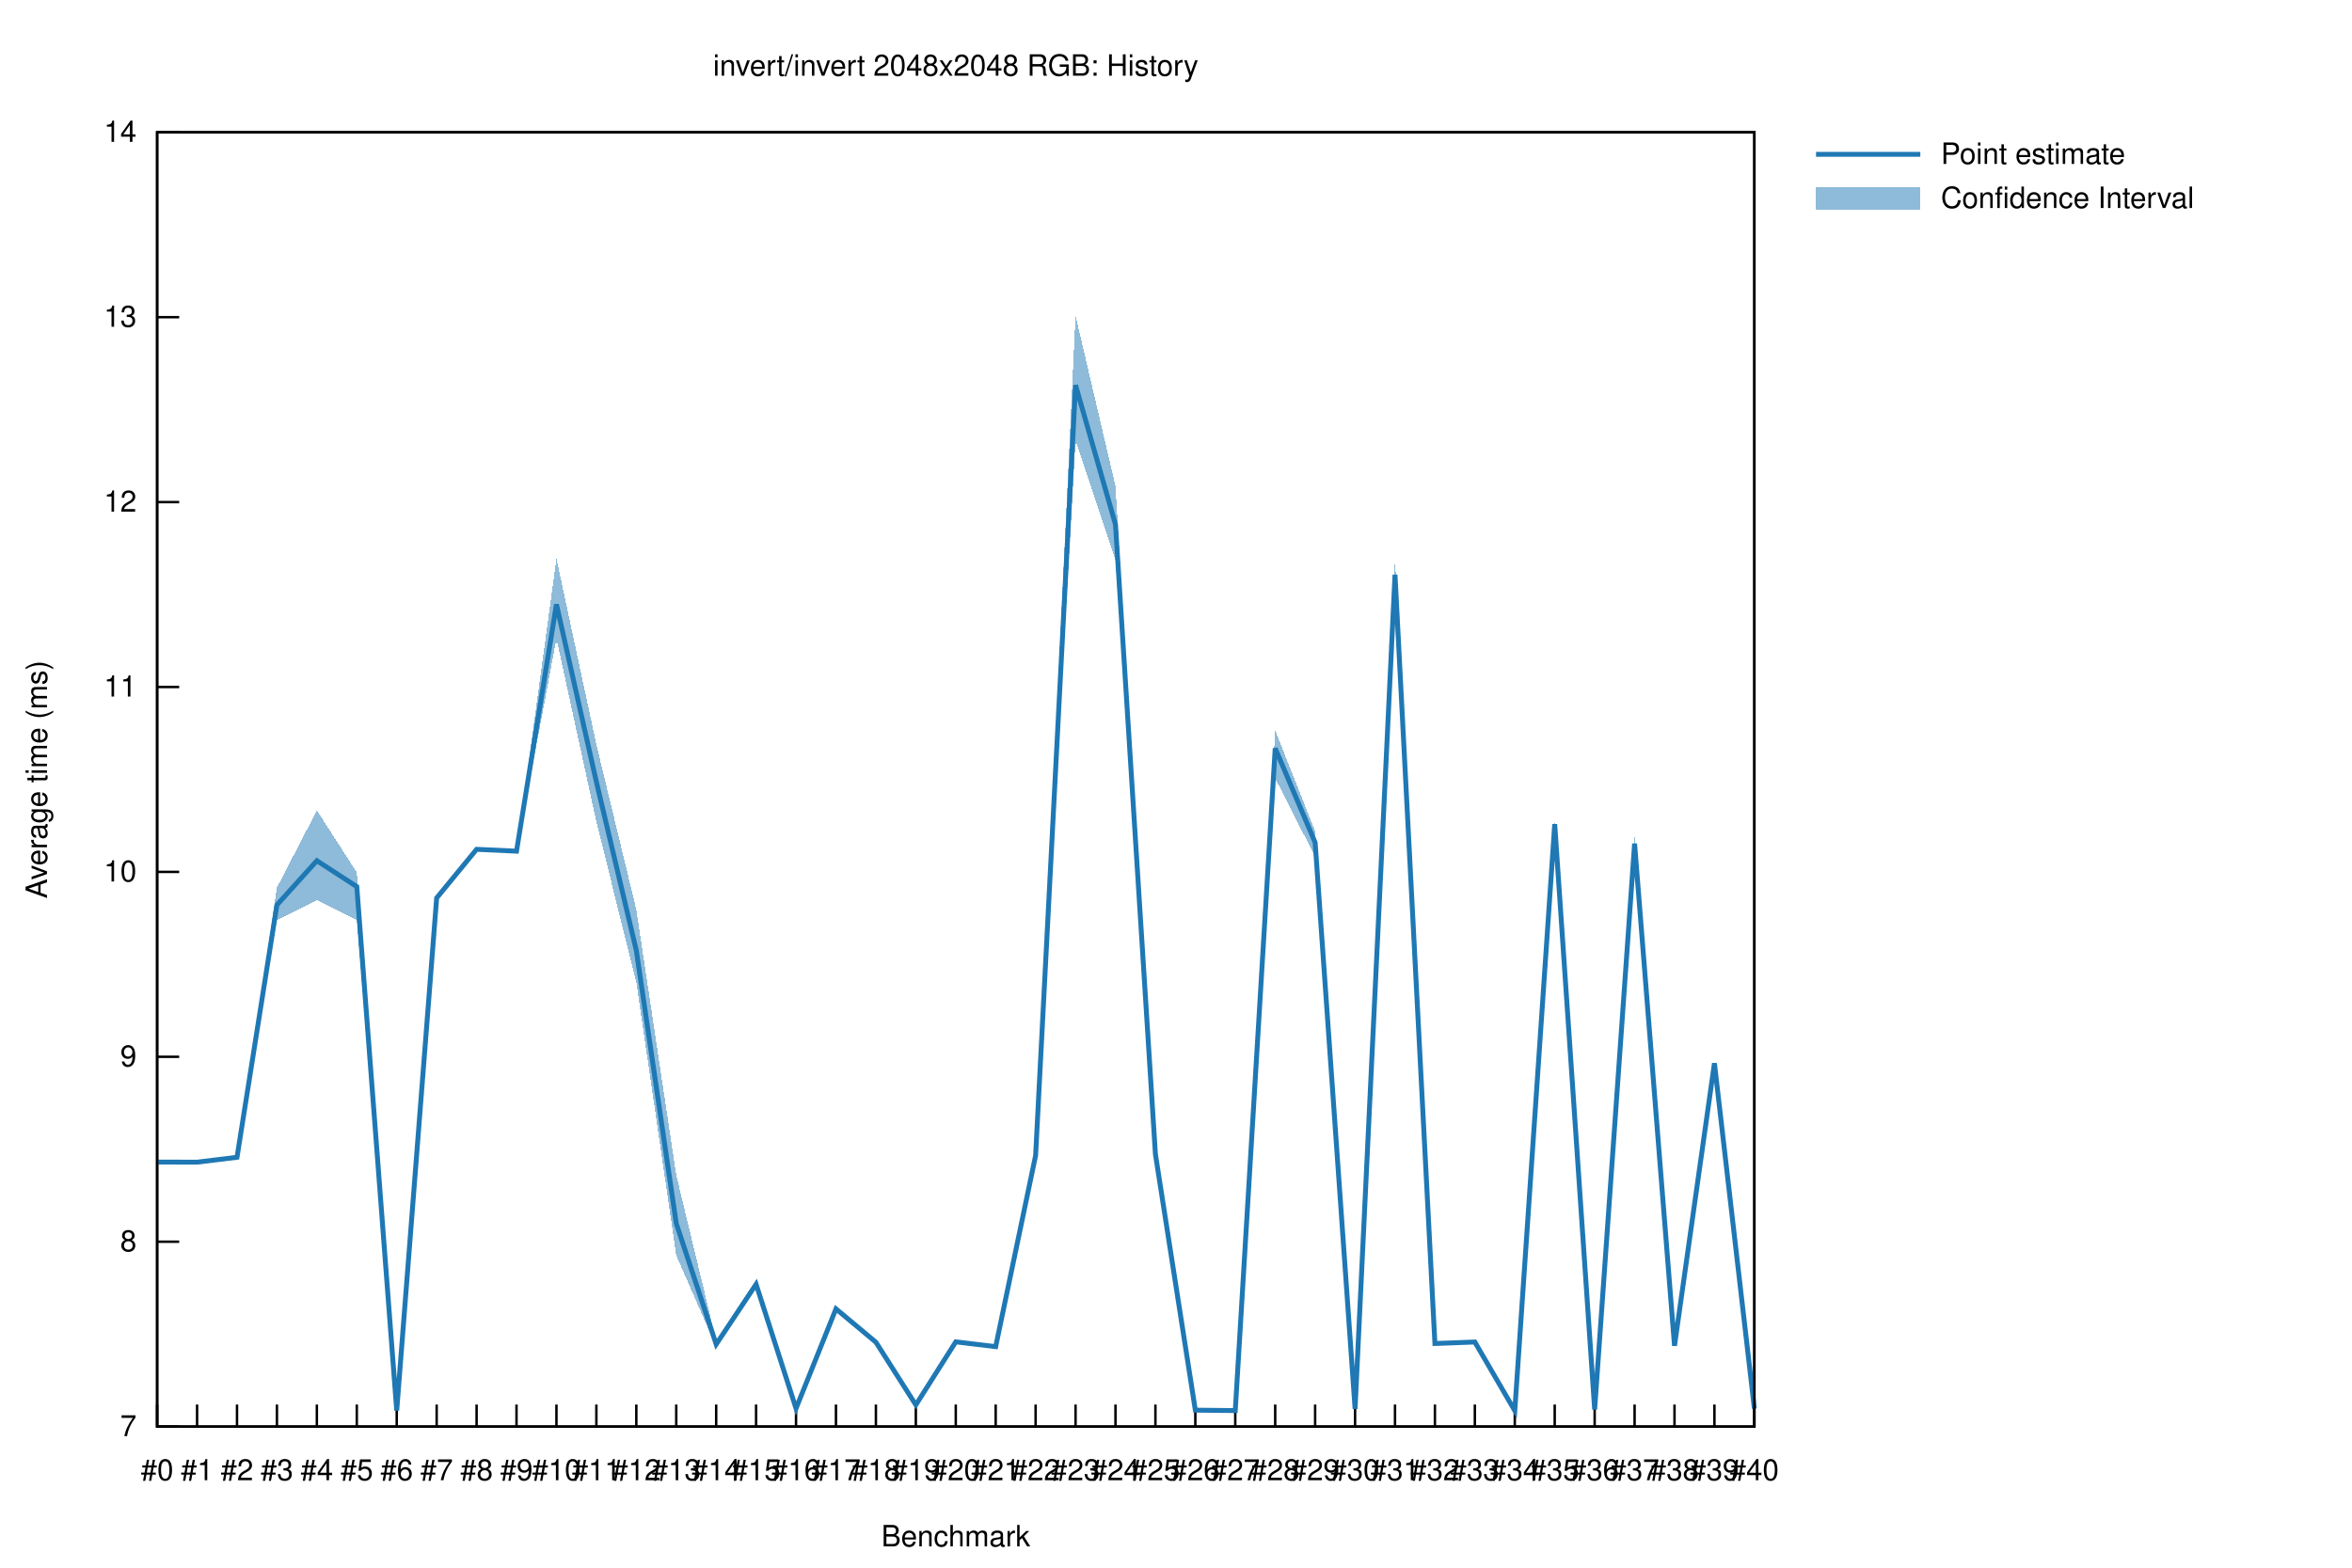
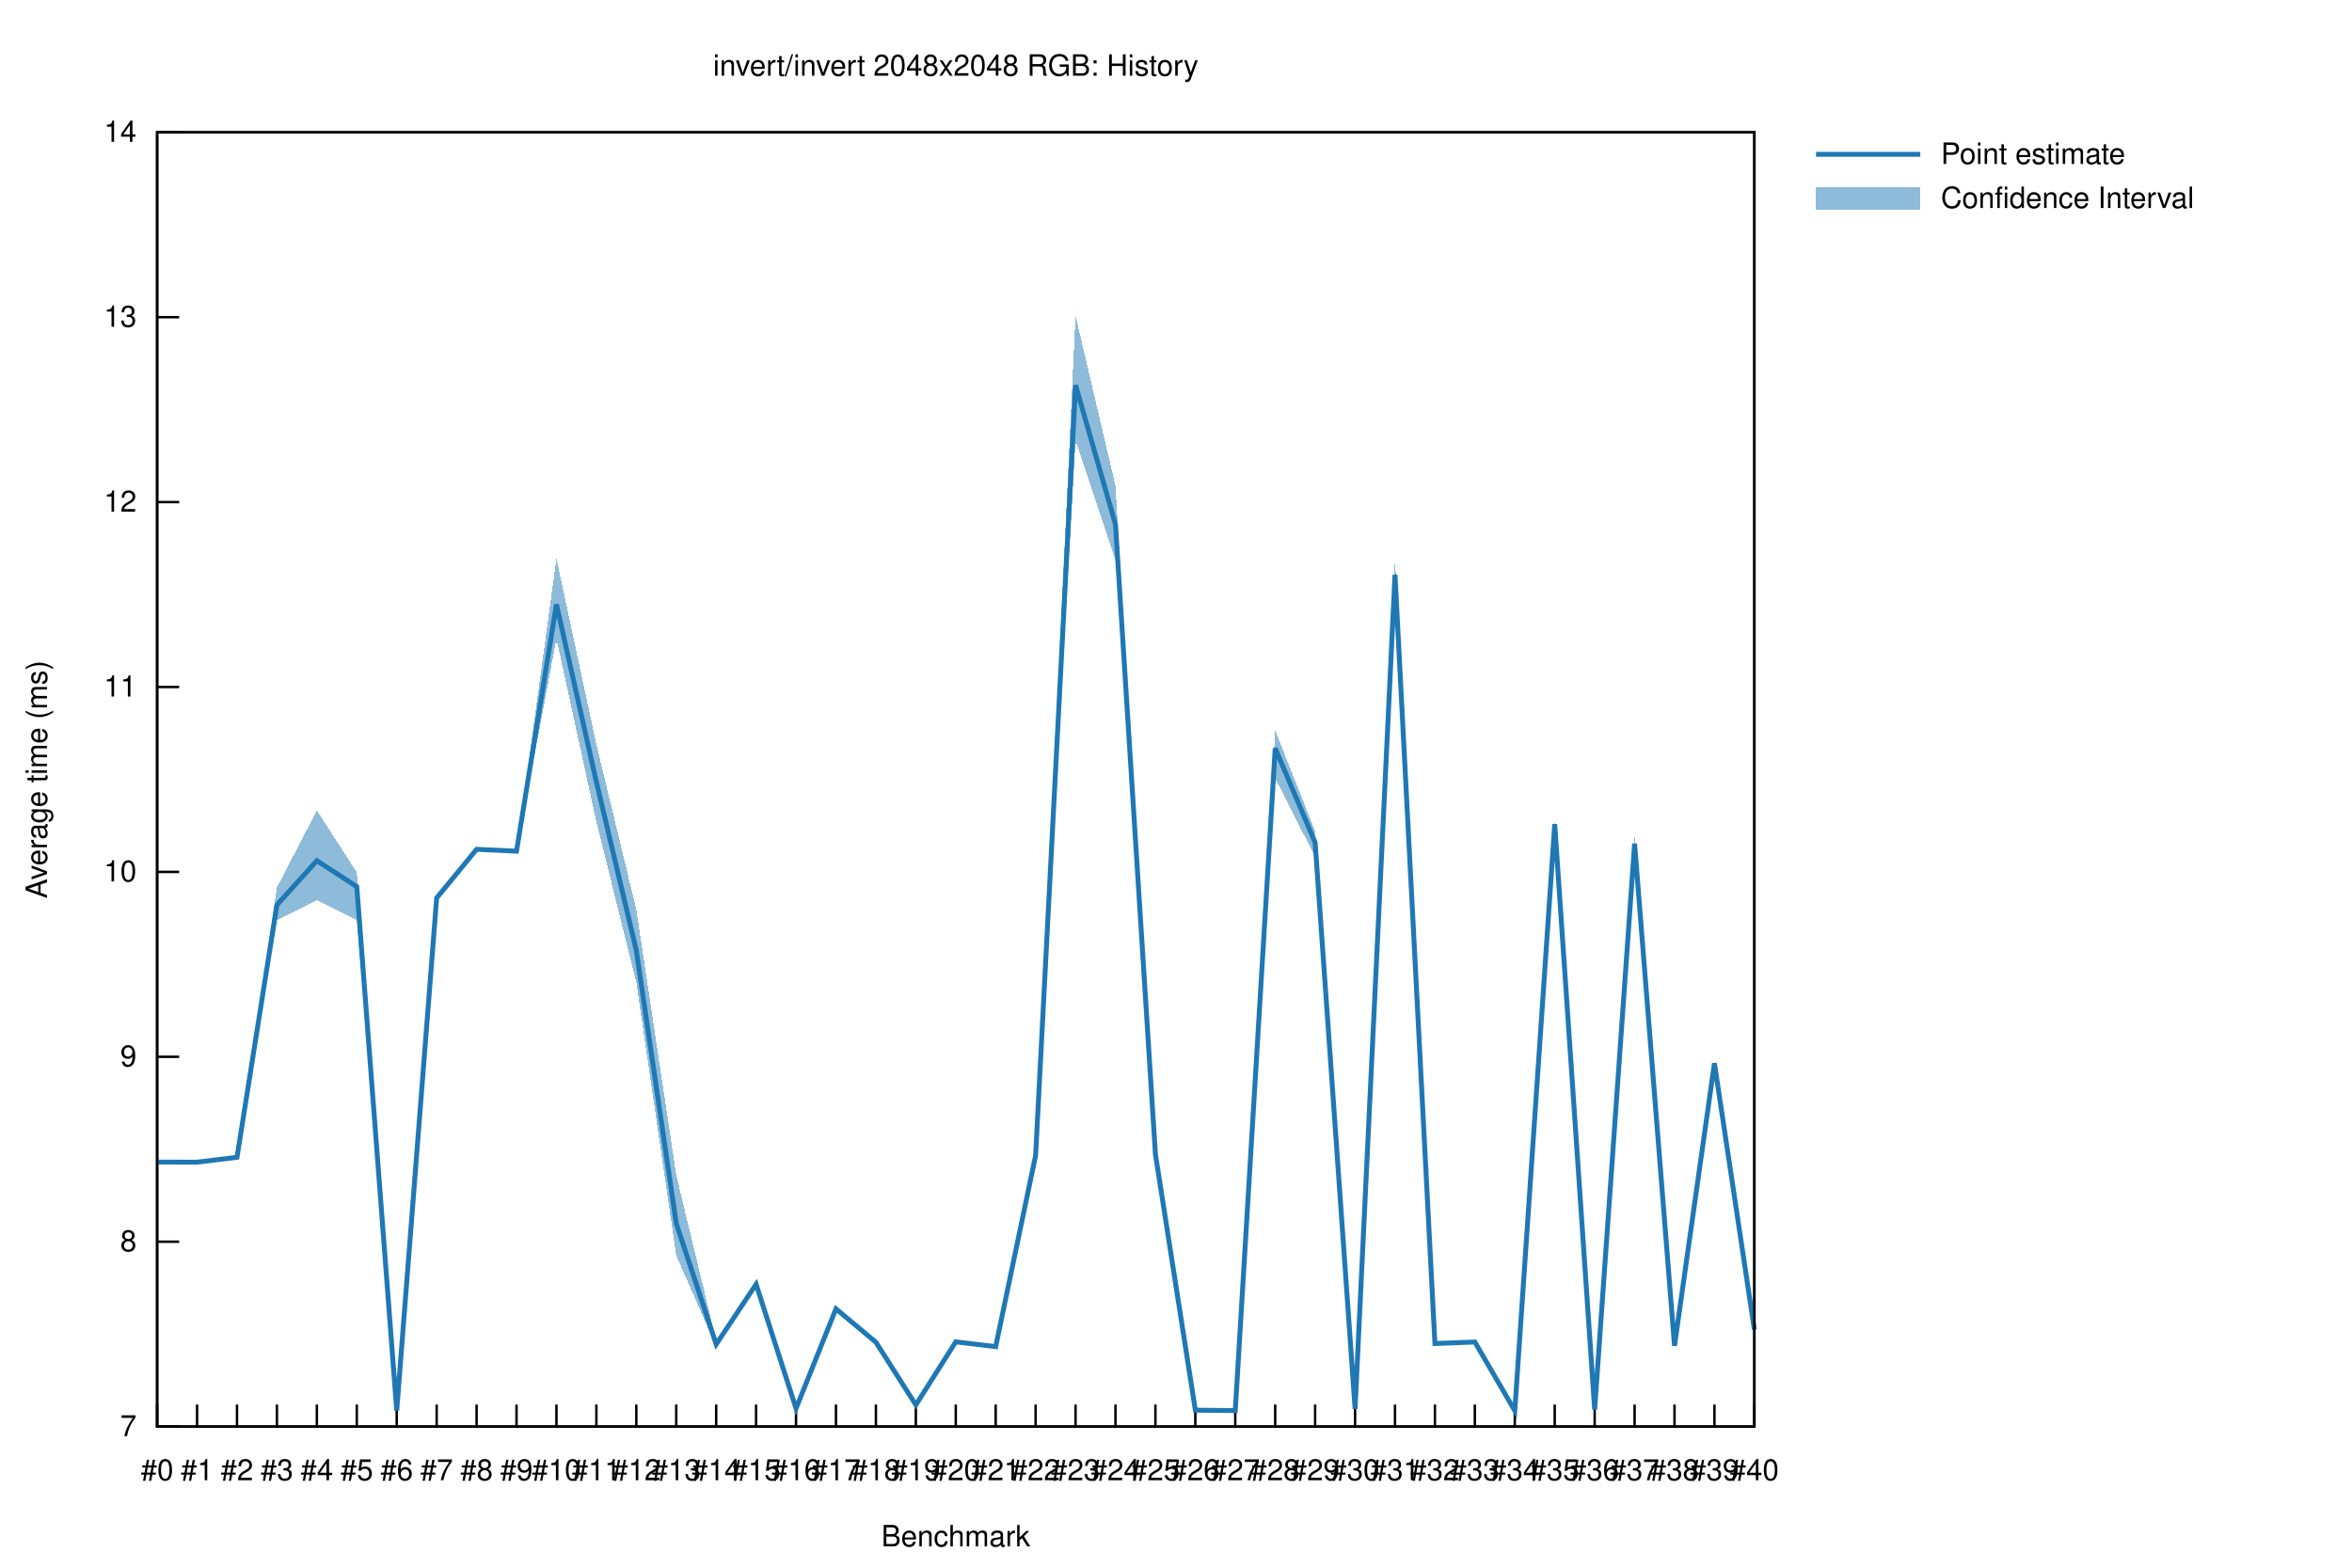
<svg xmlns="http://www.w3.org/2000/svg" xmlns:xlink="http://www.w3.org/1999/xlink" viewBox="0 0 960 640">
  <g id="gnuplot_canvas">
    <rect x="0" y="0" width="960" height="640" fill="none" />
    <defs>
      <circle id="gpDot" r="0.5" stroke-width="0.5" stroke="currentColor" />
      <path id="gpPt0" stroke-width="0.222" stroke="currentColor" d="M-1,0 h2 M0,-1 v2" />
      <path id="gpPt1" stroke-width="0.222" stroke="currentColor" d="M-1,-1 L1,1 M1,-1 L-1,1" />
      <path id="gpPt2" stroke-width="0.222" stroke="currentColor" d="M-1,0 L1,0 M0,-1 L0,1 M-1,-1 L1,1 M-1,1 L1,-1" />
      <rect id="gpPt3" stroke-width="0.222" stroke="currentColor" x="-1" y="-1" width="2" height="2" />
      <rect id="gpPt4" stroke-width="0.222" stroke="currentColor" fill="currentColor" x="-1" y="-1" width="2" height="2" />
      <circle id="gpPt5" stroke-width="0.222" stroke="currentColor" cx="0" cy="0" r="1" />
      <use xlink:href="#gpPt5" id="gpPt6" fill="currentColor" stroke="none" />
      <path id="gpPt7" stroke-width="0.222" stroke="currentColor" d="M0,-1.33 L-1.33,0.67 L1.33,0.67 z" />
      <use xlink:href="#gpPt7" id="gpPt8" fill="currentColor" stroke="none" />
      <use xlink:href="#gpPt7" id="gpPt9" stroke="currentColor" transform="rotate(180)" />
      <use xlink:href="#gpPt9" id="gpPt10" fill="currentColor" stroke="none" />
      <use xlink:href="#gpPt3" id="gpPt11" stroke="currentColor" transform="rotate(45)" />
      <use xlink:href="#gpPt11" id="gpPt12" fill="currentColor" stroke="none" />
      <path id="gpPt13" stroke-width="0.222" stroke="currentColor" d="M0,1.330 L1.265,0.411 L0.782,-1.067 L-0.782,-1.076 L-1.265,0.411 z" />
      <use xlink:href="#gpPt13" id="gpPt14" fill="currentColor" stroke="none" />
      <filter id="textbox" filterUnits="objectBoundingBox" x="0" y="0" height="1" width="1">
        <feFlood flood-color="white" flood-opacity="1" result="bgnd" />
        <feComposite in="SourceGraphic" in2="bgnd" operator="atop" />
      </filter>
      <filter id="greybox" filterUnits="objectBoundingBox" x="0" y="0" height="1" width="1">
        <feFlood flood-color="lightgrey" flood-opacity="1" result="grey" />
        <feComposite in="SourceGraphic" in2="grey" operator="atop" />
      </filter>
    </defs>
    <g fill="none" color="white" stroke="currentColor" stroke-width="1.00" stroke-linecap="butt" stroke-linejoin="miter">
</g>
    <g fill="none" color="black" stroke="currentColor" stroke-width="1.00" stroke-linecap="butt" stroke-linejoin="miter">
      <path stroke="black" d="M64.14,582.40 L73.14,582.40  " />
      <g transform="translate(55.75,586.30)" stroke="none" fill="black" font-family="Helvetica" font-size="12.00" text-anchor="end">
        <text>
          <tspan font-family="Helvetica"> 7</tspan>
        </text>
      </g>
    </g>
    <g fill="none" color="black" stroke="currentColor" stroke-width="1.00" stroke-linecap="butt" stroke-linejoin="miter">
      <path stroke="black" d="M64.14,506.92 L73.14,506.92  " />
      <g transform="translate(55.75,510.82)" stroke="none" fill="black" font-family="Helvetica" font-size="12.00" text-anchor="end">
        <text>
          <tspan font-family="Helvetica"> 8</tspan>
        </text>
      </g>
    </g>
    <g fill="none" color="black" stroke="currentColor" stroke-width="1.00" stroke-linecap="butt" stroke-linejoin="miter">
      <path stroke="black" d="M64.14,431.43 L73.14,431.43  " />
      <g transform="translate(55.75,435.33)" stroke="none" fill="black" font-family="Helvetica" font-size="12.00" text-anchor="end">
        <text>
          <tspan font-family="Helvetica"> 9</tspan>
        </text>
      </g>
    </g>
    <g fill="none" color="black" stroke="currentColor" stroke-width="1.00" stroke-linecap="butt" stroke-linejoin="miter">
      <path stroke="black" d="M64.14,355.95 L73.14,355.95  " />
      <g transform="translate(55.75,359.85)" stroke="none" fill="black" font-family="Helvetica" font-size="12.00" text-anchor="end">
        <text>
          <tspan font-family="Helvetica"> 10</tspan>
        </text>
      </g>
    </g>
    <g fill="none" color="black" stroke="currentColor" stroke-width="1.00" stroke-linecap="butt" stroke-linejoin="miter">
      <path stroke="black" d="M64.14,280.46 L73.14,280.46  " />
      <g transform="translate(55.75,284.36)" stroke="none" fill="black" font-family="Helvetica" font-size="12.00" text-anchor="end">
        <text>
          <tspan font-family="Helvetica"> 11</tspan>
        </text>
      </g>
    </g>
    <g fill="none" color="black" stroke="currentColor" stroke-width="1.00" stroke-linecap="butt" stroke-linejoin="miter">
      <path stroke="black" d="M64.14,204.98 L73.14,204.98  " />
      <g transform="translate(55.75,208.88)" stroke="none" fill="black" font-family="Helvetica" font-size="12.00" text-anchor="end">
        <text>
          <tspan font-family="Helvetica"> 12</tspan>
        </text>
      </g>
    </g>
    <g fill="none" color="black" stroke="currentColor" stroke-width="1.00" stroke-linecap="butt" stroke-linejoin="miter">
      <path stroke="black" d="M64.14,129.49 L73.14,129.49  " />
      <g transform="translate(55.75,133.39)" stroke="none" fill="black" font-family="Helvetica" font-size="12.00" text-anchor="end">
        <text>
          <tspan font-family="Helvetica"> 13</tspan>
        </text>
      </g>
    </g>
    <g fill="none" color="black" stroke="currentColor" stroke-width="1.00" stroke-linecap="butt" stroke-linejoin="miter">
      <path stroke="black" d="M64.14,54.01 L73.14,54.01  " />
      <g transform="translate(55.75,57.91)" stroke="none" fill="black" font-family="Helvetica" font-size="12.00" text-anchor="end">
        <text>
          <tspan font-family="Helvetica"> 14</tspan>
        </text>
      </g>
    </g>
    <g fill="none" color="black" stroke="currentColor" stroke-width="1.00" stroke-linecap="butt" stroke-linejoin="miter">
      <path stroke="black" d="M64.14,582.40 L64.14,573.40  " />
      <g transform="translate(64.14,604.30)" stroke="none" fill="black" font-family="Helvetica" font-size="12.00" text-anchor="middle">
        <text>
          <tspan font-family="Helvetica">#0</tspan>
        </text>
      </g>
    </g>
    <g fill="none" color="black" stroke="currentColor" stroke-width="1.00" stroke-linecap="butt" stroke-linejoin="miter">
      <path stroke="black" d="M80.44,582.40 L80.44,573.40  " />
      <g transform="translate(80.44,604.30)" stroke="none" fill="black" font-family="Helvetica" font-size="12.00" text-anchor="middle">
        <text>
          <tspan font-family="Helvetica">#1</tspan>
        </text>
      </g>
    </g>
    <g fill="none" color="black" stroke="currentColor" stroke-width="1.00" stroke-linecap="butt" stroke-linejoin="miter">
      <path stroke="black" d="M96.74,582.40 L96.74,573.40  " />
      <g transform="translate(96.74,604.30)" stroke="none" fill="black" font-family="Helvetica" font-size="12.00" text-anchor="middle">
        <text>
          <tspan font-family="Helvetica">#2</tspan>
        </text>
      </g>
    </g>
    <g fill="none" color="black" stroke="currentColor" stroke-width="1.00" stroke-linecap="butt" stroke-linejoin="miter">
      <path stroke="black" d="M113.03,582.40 L113.03,573.40  " />
      <g transform="translate(113.03,604.30)" stroke="none" fill="black" font-family="Helvetica" font-size="12.00" text-anchor="middle">
        <text>
          <tspan font-family="Helvetica">#3</tspan>
        </text>
      </g>
    </g>
    <g fill="none" color="black" stroke="currentColor" stroke-width="1.00" stroke-linecap="butt" stroke-linejoin="miter">
      <path stroke="black" d="M129.33,582.40 L129.33,573.40  " />
      <g transform="translate(129.33,604.30)" stroke="none" fill="black" font-family="Helvetica" font-size="12.00" text-anchor="middle">
        <text>
          <tspan font-family="Helvetica">#4</tspan>
        </text>
      </g>
    </g>
    <g fill="none" color="black" stroke="currentColor" stroke-width="1.00" stroke-linecap="butt" stroke-linejoin="miter">
      <path stroke="black" d="M145.63,582.40 L145.63,573.40  " />
      <g transform="translate(145.63,604.30)" stroke="none" fill="black" font-family="Helvetica" font-size="12.00" text-anchor="middle">
        <text>
          <tspan font-family="Helvetica">#5</tspan>
        </text>
      </g>
    </g>
    <g fill="none" color="black" stroke="currentColor" stroke-width="1.00" stroke-linecap="butt" stroke-linejoin="miter">
      <path stroke="black" d="M161.93,582.40 L161.93,573.40  " />
      <g transform="translate(161.93,604.30)" stroke="none" fill="black" font-family="Helvetica" font-size="12.00" text-anchor="middle">
        <text>
          <tspan font-family="Helvetica">#6</tspan>
        </text>
      </g>
    </g>
    <g fill="none" color="black" stroke="currentColor" stroke-width="1.00" stroke-linecap="butt" stroke-linejoin="miter">
      <path stroke="black" d="M178.23,582.40 L178.23,573.40  " />
      <g transform="translate(178.23,604.30)" stroke="none" fill="black" font-family="Helvetica" font-size="12.00" text-anchor="middle">
        <text>
          <tspan font-family="Helvetica">#7</tspan>
        </text>
      </g>
    </g>
    <g fill="none" color="black" stroke="currentColor" stroke-width="1.00" stroke-linecap="butt" stroke-linejoin="miter">
      <path stroke="black" d="M194.53,582.40 L194.53,573.40  " />
      <g transform="translate(194.53,604.30)" stroke="none" fill="black" font-family="Helvetica" font-size="12.00" text-anchor="middle">
        <text>
          <tspan font-family="Helvetica">#8</tspan>
        </text>
      </g>
    </g>
    <g fill="none" color="black" stroke="currentColor" stroke-width="1.00" stroke-linecap="butt" stroke-linejoin="miter">
      <path stroke="black" d="M210.82,582.40 L210.82,573.40  " />
      <g transform="translate(210.82,604.30)" stroke="none" fill="black" font-family="Helvetica" font-size="12.00" text-anchor="middle">
        <text>
          <tspan font-family="Helvetica">#9</tspan>
        </text>
      </g>
    </g>
    <g fill="none" color="black" stroke="currentColor" stroke-width="1.00" stroke-linecap="butt" stroke-linejoin="miter">
      <path stroke="black" d="M227.12,582.40 L227.12,573.40  " />
      <g transform="translate(227.12,604.30)" stroke="none" fill="black" font-family="Helvetica" font-size="12.00" text-anchor="middle">
        <text>
          <tspan font-family="Helvetica">#10</tspan>
        </text>
      </g>
    </g>
    <g fill="none" color="black" stroke="currentColor" stroke-width="1.00" stroke-linecap="butt" stroke-linejoin="miter">
      <path stroke="black" d="M243.42,582.40 L243.42,573.40  " />
      <g transform="translate(243.42,604.30)" stroke="none" fill="black" font-family="Helvetica" font-size="12.00" text-anchor="middle">
        <text>
          <tspan font-family="Helvetica">#11</tspan>
        </text>
      </g>
    </g>
    <g fill="none" color="black" stroke="currentColor" stroke-width="1.00" stroke-linecap="butt" stroke-linejoin="miter">
      <path stroke="black" d="M259.72,582.40 L259.72,573.40  " />
      <g transform="translate(259.72,604.30)" stroke="none" fill="black" font-family="Helvetica" font-size="12.00" text-anchor="middle">
        <text>
          <tspan font-family="Helvetica">#12</tspan>
        </text>
      </g>
    </g>
    <g fill="none" color="black" stroke="currentColor" stroke-width="1.00" stroke-linecap="butt" stroke-linejoin="miter">
      <path stroke="black" d="M276.02,582.40 L276.02,573.40  " />
      <g transform="translate(276.02,604.30)" stroke="none" fill="black" font-family="Helvetica" font-size="12.00" text-anchor="middle">
        <text>
          <tspan font-family="Helvetica">#13</tspan>
        </text>
      </g>
    </g>
    <g fill="none" color="black" stroke="currentColor" stroke-width="1.00" stroke-linecap="butt" stroke-linejoin="miter">
      <path stroke="black" d="M292.32,582.40 L292.32,573.40  " />
      <g transform="translate(292.32,604.30)" stroke="none" fill="black" font-family="Helvetica" font-size="12.00" text-anchor="middle">
        <text>
          <tspan font-family="Helvetica">#14</tspan>
        </text>
      </g>
    </g>
    <g fill="none" color="black" stroke="currentColor" stroke-width="1.00" stroke-linecap="butt" stroke-linejoin="miter">
      <path stroke="black" d="M308.61,582.40 L308.61,573.40  " />
      <g transform="translate(308.61,604.30)" stroke="none" fill="black" font-family="Helvetica" font-size="12.00" text-anchor="middle">
        <text>
          <tspan font-family="Helvetica">#15</tspan>
        </text>
      </g>
    </g>
    <g fill="none" color="black" stroke="currentColor" stroke-width="1.00" stroke-linecap="butt" stroke-linejoin="miter">
      <path stroke="black" d="M324.91,582.40 L324.91,573.40  " />
      <g transform="translate(324.91,604.30)" stroke="none" fill="black" font-family="Helvetica" font-size="12.00" text-anchor="middle">
        <text>
          <tspan font-family="Helvetica">#16</tspan>
        </text>
      </g>
    </g>
    <g fill="none" color="black" stroke="currentColor" stroke-width="1.00" stroke-linecap="butt" stroke-linejoin="miter">
      <path stroke="black" d="M341.21,582.40 L341.21,573.40  " />
      <g transform="translate(341.21,604.30)" stroke="none" fill="black" font-family="Helvetica" font-size="12.00" text-anchor="middle">
        <text>
          <tspan font-family="Helvetica">#17</tspan>
        </text>
      </g>
    </g>
    <g fill="none" color="black" stroke="currentColor" stroke-width="1.00" stroke-linecap="butt" stroke-linejoin="miter">
      <path stroke="black" d="M357.51,582.40 L357.51,573.40  " />
      <g transform="translate(357.51,604.30)" stroke="none" fill="black" font-family="Helvetica" font-size="12.00" text-anchor="middle">
        <text>
          <tspan font-family="Helvetica">#18</tspan>
        </text>
      </g>
    </g>
    <g fill="none" color="black" stroke="currentColor" stroke-width="1.00" stroke-linecap="butt" stroke-linejoin="miter">
      <path stroke="black" d="M373.81,582.40 L373.81,573.40  " />
      <g transform="translate(373.81,604.30)" stroke="none" fill="black" font-family="Helvetica" font-size="12.00" text-anchor="middle">
        <text>
          <tspan font-family="Helvetica">#19</tspan>
        </text>
      </g>
    </g>
    <g fill="none" color="black" stroke="currentColor" stroke-width="1.00" stroke-linecap="butt" stroke-linejoin="miter">
      <path stroke="black" d="M390.11,582.40 L390.11,573.40  " />
      <g transform="translate(390.11,604.30)" stroke="none" fill="black" font-family="Helvetica" font-size="12.00" text-anchor="middle">
        <text>
          <tspan font-family="Helvetica">#20</tspan>
        </text>
      </g>
    </g>
    <g fill="none" color="black" stroke="currentColor" stroke-width="1.00" stroke-linecap="butt" stroke-linejoin="miter">
      <path stroke="black" d="M406.40,582.40 L406.40,573.40  " />
      <g transform="translate(406.40,604.30)" stroke="none" fill="black" font-family="Helvetica" font-size="12.00" text-anchor="middle">
        <text>
          <tspan font-family="Helvetica">#21</tspan>
        </text>
      </g>
    </g>
    <g fill="none" color="black" stroke="currentColor" stroke-width="1.00" stroke-linecap="butt" stroke-linejoin="miter">
      <path stroke="black" d="M422.70,582.40 L422.70,573.40  " />
      <g transform="translate(422.70,604.30)" stroke="none" fill="black" font-family="Helvetica" font-size="12.00" text-anchor="middle">
        <text>
          <tspan font-family="Helvetica">#22</tspan>
        </text>
      </g>
    </g>
    <g fill="none" color="black" stroke="currentColor" stroke-width="1.00" stroke-linecap="butt" stroke-linejoin="miter">
      <path stroke="black" d="M439.00,582.40 L439.00,573.40  " />
      <g transform="translate(439.00,604.30)" stroke="none" fill="black" font-family="Helvetica" font-size="12.00" text-anchor="middle">
        <text>
          <tspan font-family="Helvetica">#23</tspan>
        </text>
      </g>
    </g>
    <g fill="none" color="black" stroke="currentColor" stroke-width="1.00" stroke-linecap="butt" stroke-linejoin="miter">
      <path stroke="black" d="M455.30,582.40 L455.30,573.40  " />
      <g transform="translate(455.30,604.30)" stroke="none" fill="black" font-family="Helvetica" font-size="12.00" text-anchor="middle">
        <text>
          <tspan font-family="Helvetica">#24</tspan>
        </text>
      </g>
    </g>
    <g fill="none" color="black" stroke="currentColor" stroke-width="1.00" stroke-linecap="butt" stroke-linejoin="miter">
      <path stroke="black" d="M471.60,582.40 L471.60,573.40  " />
      <g transform="translate(471.60,604.30)" stroke="none" fill="black" font-family="Helvetica" font-size="12.00" text-anchor="middle">
        <text>
          <tspan font-family="Helvetica">#25</tspan>
        </text>
      </g>
    </g>
    <g fill="none" color="black" stroke="currentColor" stroke-width="1.00" stroke-linecap="butt" stroke-linejoin="miter">
      <path stroke="black" d="M487.89,582.40 L487.89,573.40  " />
      <g transform="translate(487.89,604.30)" stroke="none" fill="black" font-family="Helvetica" font-size="12.00" text-anchor="middle">
        <text>
          <tspan font-family="Helvetica">#26</tspan>
        </text>
      </g>
    </g>
    <g fill="none" color="black" stroke="currentColor" stroke-width="1.00" stroke-linecap="butt" stroke-linejoin="miter">
      <path stroke="black" d="M504.19,582.40 L504.19,573.40  " />
      <g transform="translate(504.19,604.30)" stroke="none" fill="black" font-family="Helvetica" font-size="12.00" text-anchor="middle">
        <text>
          <tspan font-family="Helvetica">#27</tspan>
        </text>
      </g>
    </g>
    <g fill="none" color="black" stroke="currentColor" stroke-width="1.00" stroke-linecap="butt" stroke-linejoin="miter">
      <path stroke="black" d="M520.49,582.40 L520.49,573.40  " />
      <g transform="translate(520.49,604.30)" stroke="none" fill="black" font-family="Helvetica" font-size="12.00" text-anchor="middle">
        <text>
          <tspan font-family="Helvetica">#28</tspan>
        </text>
      </g>
    </g>
    <g fill="none" color="black" stroke="currentColor" stroke-width="1.00" stroke-linecap="butt" stroke-linejoin="miter">
      <path stroke="black" d="M536.79,582.40 L536.79,573.40  " />
      <g transform="translate(536.79,604.30)" stroke="none" fill="black" font-family="Helvetica" font-size="12.00" text-anchor="middle">
        <text>
          <tspan font-family="Helvetica">#29</tspan>
        </text>
      </g>
    </g>
    <g fill="none" color="black" stroke="currentColor" stroke-width="1.00" stroke-linecap="butt" stroke-linejoin="miter">
      <path stroke="black" d="M553.09,582.40 L553.09,573.40  " />
      <g transform="translate(553.09,604.30)" stroke="none" fill="black" font-family="Helvetica" font-size="12.00" text-anchor="middle">
        <text>
          <tspan font-family="Helvetica">#30</tspan>
        </text>
      </g>
    </g>
    <g fill="none" color="black" stroke="currentColor" stroke-width="1.00" stroke-linecap="butt" stroke-linejoin="miter">
      <path stroke="black" d="M569.39,582.40 L569.39,573.40  " />
      <g transform="translate(569.39,604.30)" stroke="none" fill="black" font-family="Helvetica" font-size="12.00" text-anchor="middle">
        <text>
          <tspan font-family="Helvetica">#31</tspan>
        </text>
      </g>
    </g>
    <g fill="none" color="black" stroke="currentColor" stroke-width="1.00" stroke-linecap="butt" stroke-linejoin="miter">
      <path stroke="black" d="M585.68,582.40 L585.68,573.40  " />
      <g transform="translate(585.68,604.30)" stroke="none" fill="black" font-family="Helvetica" font-size="12.00" text-anchor="middle">
        <text>
          <tspan font-family="Helvetica">#32</tspan>
        </text>
      </g>
    </g>
    <g fill="none" color="black" stroke="currentColor" stroke-width="1.00" stroke-linecap="butt" stroke-linejoin="miter">
      <path stroke="black" d="M601.98,582.40 L601.98,573.40  " />
      <g transform="translate(601.98,604.30)" stroke="none" fill="black" font-family="Helvetica" font-size="12.00" text-anchor="middle">
        <text>
          <tspan font-family="Helvetica">#33</tspan>
        </text>
      </g>
    </g>
    <g fill="none" color="black" stroke="currentColor" stroke-width="1.00" stroke-linecap="butt" stroke-linejoin="miter">
      <path stroke="black" d="M618.28,582.40 L618.28,573.40  " />
      <g transform="translate(618.28,604.30)" stroke="none" fill="black" font-family="Helvetica" font-size="12.00" text-anchor="middle">
        <text>
          <tspan font-family="Helvetica">#34</tspan>
        </text>
      </g>
    </g>
    <g fill="none" color="black" stroke="currentColor" stroke-width="1.00" stroke-linecap="butt" stroke-linejoin="miter">
      <path stroke="black" d="M634.58,582.40 L634.58,573.40  " />
      <g transform="translate(634.58,604.30)" stroke="none" fill="black" font-family="Helvetica" font-size="12.00" text-anchor="middle">
        <text>
          <tspan font-family="Helvetica">#35</tspan>
        </text>
      </g>
    </g>
    <g fill="none" color="black" stroke="currentColor" stroke-width="1.00" stroke-linecap="butt" stroke-linejoin="miter">
      <path stroke="black" d="M650.88,582.40 L650.88,573.40  " />
      <g transform="translate(650.88,604.30)" stroke="none" fill="black" font-family="Helvetica" font-size="12.00" text-anchor="middle">
        <text>
          <tspan font-family="Helvetica">#36</tspan>
        </text>
      </g>
    </g>
    <g fill="none" color="black" stroke="currentColor" stroke-width="1.00" stroke-linecap="butt" stroke-linejoin="miter">
      <path stroke="black" d="M667.18,582.40 L667.18,573.40  " />
      <g transform="translate(667.18,604.30)" stroke="none" fill="black" font-family="Helvetica" font-size="12.00" text-anchor="middle">
        <text>
          <tspan font-family="Helvetica">#37</tspan>
        </text>
      </g>
    </g>
    <g fill="none" color="black" stroke="currentColor" stroke-width="1.00" stroke-linecap="butt" stroke-linejoin="miter">
      <path stroke="black" d="M683.47,582.40 L683.47,573.40  " />
      <g transform="translate(683.47,604.30)" stroke="none" fill="black" font-family="Helvetica" font-size="12.00" text-anchor="middle">
        <text>
          <tspan font-family="Helvetica">#38</tspan>
        </text>
      </g>
    </g>
    <g fill="none" color="black" stroke="currentColor" stroke-width="1.00" stroke-linecap="butt" stroke-linejoin="miter">
      <path stroke="black" d="M699.77,582.40 L699.77,573.40  " />
      <g transform="translate(699.77,604.30)" stroke="none" fill="black" font-family="Helvetica" font-size="12.00" text-anchor="middle">
        <text>
          <tspan font-family="Helvetica">#39</tspan>
        </text>
      </g>
    </g>
    <g fill="none" color="black" stroke="currentColor" stroke-width="1.00" stroke-linecap="butt" stroke-linejoin="miter">
      <path stroke="black" d="M716.07,582.40 L716.07,573.40  " />
      <g transform="translate(716.07,604.30)" stroke="none" fill="black" font-family="Helvetica" font-size="12.00" text-anchor="middle">
        <text>
          <tspan font-family="Helvetica">#40</tspan>
        </text>
      </g>
    </g>
    <g fill="none" color="black" stroke="currentColor" stroke-width="1.00" stroke-linecap="butt" stroke-linejoin="miter">
</g>
    <g fill="none" color="black" stroke="currentColor" stroke-width="1.00" stroke-linecap="butt" stroke-linejoin="miter">
      <path stroke="black" d="M64.14,54.01 L64.14,582.40 L716.07,582.40 L716.07,54.01 L64.14,54.01 Z  " />
    </g>
    <g fill="none" color="black" stroke="currentColor" stroke-width="1.00" stroke-linecap="butt" stroke-linejoin="miter">
      <g transform="translate(19.18,318.21) rotate(270)" stroke="none" fill="black" font-family="Helvetica" font-size="12.00" text-anchor="middle">
        <text>
          <tspan font-family="Helvetica">Average time (ms)</tspan>
        </text>
      </g>
    </g>
    <g fill="none" color="black" stroke="currentColor" stroke-width="1.00" stroke-linecap="butt" stroke-linejoin="miter">
      <g transform="translate(390.10,631.30)" stroke="none" fill="black" font-family="Helvetica" font-size="12.00" text-anchor="middle">
        <text>
          <tspan font-family="Helvetica">Benchmark</tspan>
        </text>
      </g>
    </g>
    <g fill="none" color="black" stroke="currentColor" stroke-width="1.00" stroke-linecap="butt" stroke-linejoin="miter">
</g>
    <g id="gnuplot_plot_1">
      <g fill="none" color="white" stroke="currentColor" stroke-width="2.00" stroke-linecap="butt" stroke-linejoin="miter">
</g>
      <g fill="none" color="black" stroke="currentColor" stroke-width="2.00" stroke-linecap="butt" stroke-linejoin="miter">
        <g transform="translate(792.19,66.91)" stroke="none" fill="black" font-family="Helvetica" font-size="12.00" text-anchor="start">
          <text>
            <tspan font-family="Helvetica">Point estimate</tspan>
          </text>
        </g>
      </g>
      <g fill="none" color="black" stroke="currentColor" stroke-width="2.00" stroke-linecap="butt" stroke-linejoin="miter">
-         <path stroke="rgb( 31, 120, 180)" d="M741.24,63.01 L783.80,63.01 M64.14,474.41 L80.44,474.45 L96.74,472.46 L113.03,369.43 L129.33,351.38 L145.63,361.96   L161.93,575.86 L178.23,366.59 L194.53,346.73 L210.82,347.49 L227.12,246.73 L243.42,319.20 L259.72,388.02 L276.02,499.48   L292.32,548.80 L308.61,524.30 L324.91,575.00 L341.21,534.34 L357.51,547.95 L373.81,573.54 L390.11,547.80 L406.40,549.76   L422.70,471.74 L439.00,157.23 L455.30,214.11 L471.60,471.22 L487.89,575.69 L504.19,575.87 L520.49,305.49 L536.79,343.96   L553.09,575.18 L569.39,234.63 L585.68,548.48 L601.98,547.87 L618.28,575.91 L634.58,336.45 L650.88,575.44 L667.18,344.40   L683.47,549.41 L699.77,434.06 L716.07,575.06  " />
+         <path stroke="rgb( 31, 120, 180)" d="M741.24,63.01 L783.80,63.01 M64.14,474.41 L80.44,474.45 L96.74,472.46 L113.03,369.43 L129.33,351.38 L145.63,361.96   L161.93,575.86 L178.23,366.59 L194.53,346.73 L210.82,347.49 L227.12,246.73 L243.42,319.20 L259.72,388.02 L276.02,499.48   L292.32,548.80 L308.61,524.30 L324.91,575.00 L341.21,534.34 L357.51,547.95 L373.81,573.54 L390.11,547.80 L406.40,549.76   L422.70,471.74 L439.00,157.23 L455.30,214.11 L471.60,471.22 L487.89,575.69 L504.19,575.87 L520.49,305.49 L536.79,343.96   L553.09,575.18 L569.39,234.63 L585.68,548.48 L601.98,547.87 L618.28,575.91 L634.58,336.45 L650.88,575.44 L667.18,344.40   L683.47,549.41 L699.77,434.06 L716.07,542.83  " />
      </g>
    </g>
    <g id="gnuplot_plot_2">
      <g fill="none" color="white" stroke="rgb( 31, 120, 180)" stroke-width="1.00" stroke-linecap="butt" stroke-linejoin="miter">
</g>
      <g fill="none" color="black" stroke="currentColor" stroke-width="1.00" stroke-linecap="butt" stroke-linejoin="miter">
        <g transform="translate(792.19,84.91)" stroke="none" fill="black" font-family="Helvetica" font-size="12.00" text-anchor="start">
          <text>
            <tspan font-family="Helvetica">Confidence Interval</tspan>
          </text>
        </g>
      </g>
      <g fill="none" color="black" stroke="currentColor" stroke-width="1.00" stroke-linecap="butt" stroke-linejoin="miter">
        <g stroke="none" shape-rendering="crispEdges">
          <polygon fill="rgb( 31, 120, 180)" fill-opacity="0.5" points="741.24,85.51 783.80,85.51 783.80,76.51 741.24,76.51 " />
-           <polygon fill="rgb( 31, 120, 180)" fill-opacity="0.5" points="64.14,474.35 80.44,474.31 96.74,471.55 113.03,362.35 129.33,330.87 145.63,356.13 161.93,575.84 178.23,366.44 194.53,346.39 210.82,347.46 227.12,228.08 243.42,303.96 259.72,371.35 276.02,479.71 292.32,547.34 308.61,522.59 324.91,574.86 341.21,533.85 357.51,547.19 373.81,573.26 390.11,546.93 406.40,549.55 422.70,470.96 439.00,128.88 455.30,198.42 471.60,470.72 487.89,575.62 504.19,575.85 520.49,298.22 536.79,339.35 553.09,575.03 569.39,228.02 585.68,548.29 601.98,547.59 618.28,575.85 634.58,335.66 650.88,574.56 667.18,341.47 683.47,548.71 699.77,433.74 716.07,574.91 716.07,575.17 699.77,434.26 683.47,549.82 667.18,347.66 650.88,575.76 634.58,337.43 618.28,575.95 601.98,548.14 585.68,548.59 569.39,243.85 553.09,575.38 536.79,349.76 520.49,317.76 504.19,575.91 487.89,575.74 471.60,471.88 455.30,228.79 439.00,179.60 422.70,472.26 406.40,549.96 390.11,548.72 373.81,573.83 357.51,548.48 341.21,535.32 324.91,575.17 308.61,525.80 292.32,549.74 276.02,512.53 259.72,401.03 243.42,335.55 227.12,260.68 210.82,347.52 194.53,346.90 178.23,366.72 161.93,575.88 145.63,375.50 129.33,367.47 113.03,375.63 96.74,472.90 80.44,474.61 64.14,474.48 " />
+           <polygon fill="rgb( 31, 120, 180)" fill-opacity="0.5" points="64.14,474.35 80.44,474.31 96.74,471.55 113.03,362.35 129.33,330.87 145.63,356.13 161.93,575.84 178.23,366.44 194.53,346.39 210.82,347.46 227.12,228.08 243.42,303.96 259.72,371.35 276.02,479.71 292.32,547.34 308.61,522.59 324.91,574.86 341.21,533.85 357.51,547.19 373.81,573.26 390.11,546.93 406.40,549.55 422.70,470.96 439.00,128.88 455.30,198.42 471.60,470.72 487.89,575.62 504.19,575.85 520.49,298.22 536.79,339.35 553.09,575.03 569.39,228.02 585.68,548.29 601.98,547.59 618.28,575.85 634.58,335.66 650.88,574.56 667.18,341.47 683.47,548.71 699.77,433.74 716.07,541.73 716.07,543.52 699.77,434.26 683.47,549.82 667.18,347.66 650.88,575.76 634.58,337.43 618.28,575.95 601.98,548.14 585.68,548.59 569.39,243.85 553.09,575.38 536.79,349.76 520.49,317.76 504.19,575.91 487.89,575.74 471.60,471.88 455.30,228.79 439.00,179.60 422.70,472.26 406.40,549.96 390.11,548.72 373.81,573.83 357.51,548.48 341.21,535.32 324.91,575.17 308.61,525.80 292.32,549.74 276.02,512.53 259.72,401.03 243.42,335.55 227.12,260.68 210.82,347.52 194.53,346.90 178.23,366.72 161.93,575.88 145.63,375.50 129.33,367.47 113.03,375.63 96.74,472.90 80.44,474.61 64.14,474.48 " />
        </g>
      </g>
    </g>
    <g fill="none" color="white" stroke="rgb( 31, 120, 180)" stroke-width="2.00" stroke-linecap="butt" stroke-linejoin="miter">
</g>
    <g fill="none" color="black" stroke="currentColor" stroke-width="2.00" stroke-linecap="butt" stroke-linejoin="miter">
</g>
    <g fill="none" color="black" stroke="black" stroke-width="1.00" stroke-linecap="butt" stroke-linejoin="miter">
</g>
    <g fill="none" color="black" stroke="currentColor" stroke-width="1.00" stroke-linecap="butt" stroke-linejoin="miter">
      <path stroke="black" d="M64.14,54.01 L64.14,582.40 L716.07,582.40 L716.07,54.01 L64.14,54.01 Z  " />
    </g>
    <g fill="none" color="black" stroke="currentColor" stroke-width="1.00" stroke-linecap="butt" stroke-linejoin="miter">
      <g transform="translate(390.10,30.91)" stroke="none" fill="black" font-family="Helvetica" font-size="12.00" text-anchor="middle">
        <text>
          <tspan font-family="Helvetica">invert/invert 2048x2048 RGB: History</tspan>
        </text>
      </g>
    </g>
    <g fill="none" color="black" stroke="currentColor" stroke-width="1.00" stroke-linecap="butt" stroke-linejoin="miter">
</g>
  </g>
</svg>
